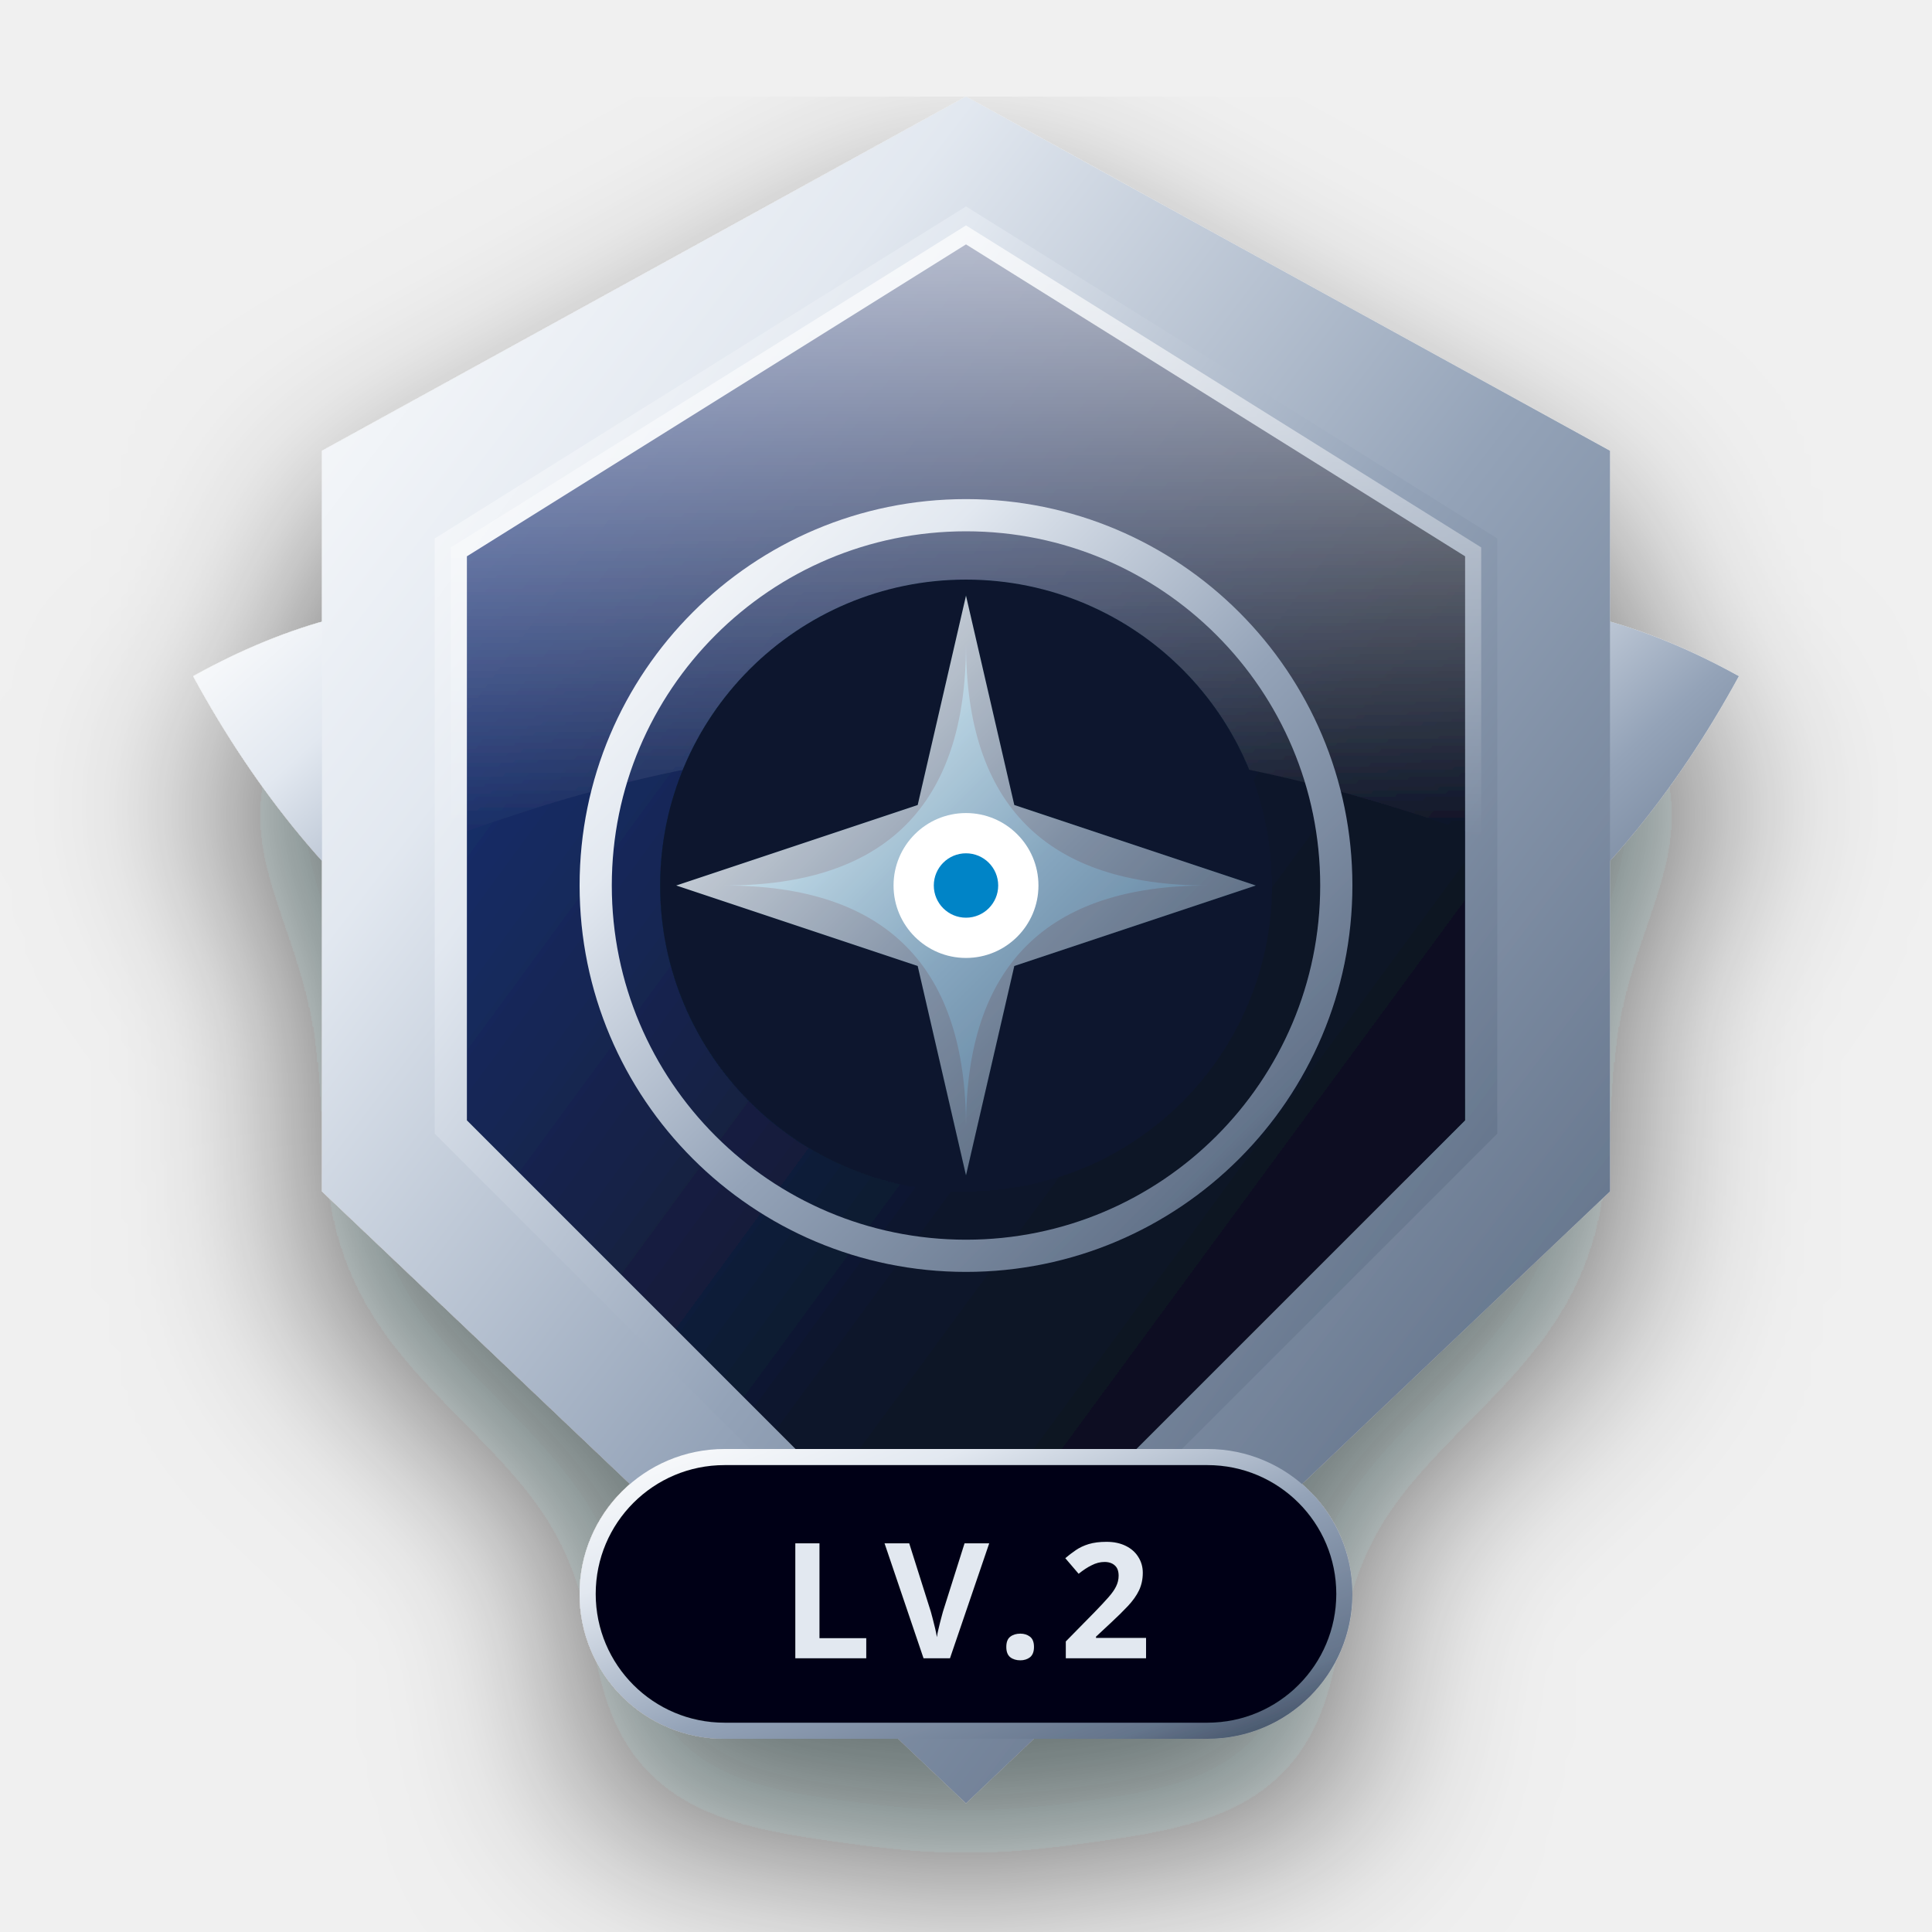
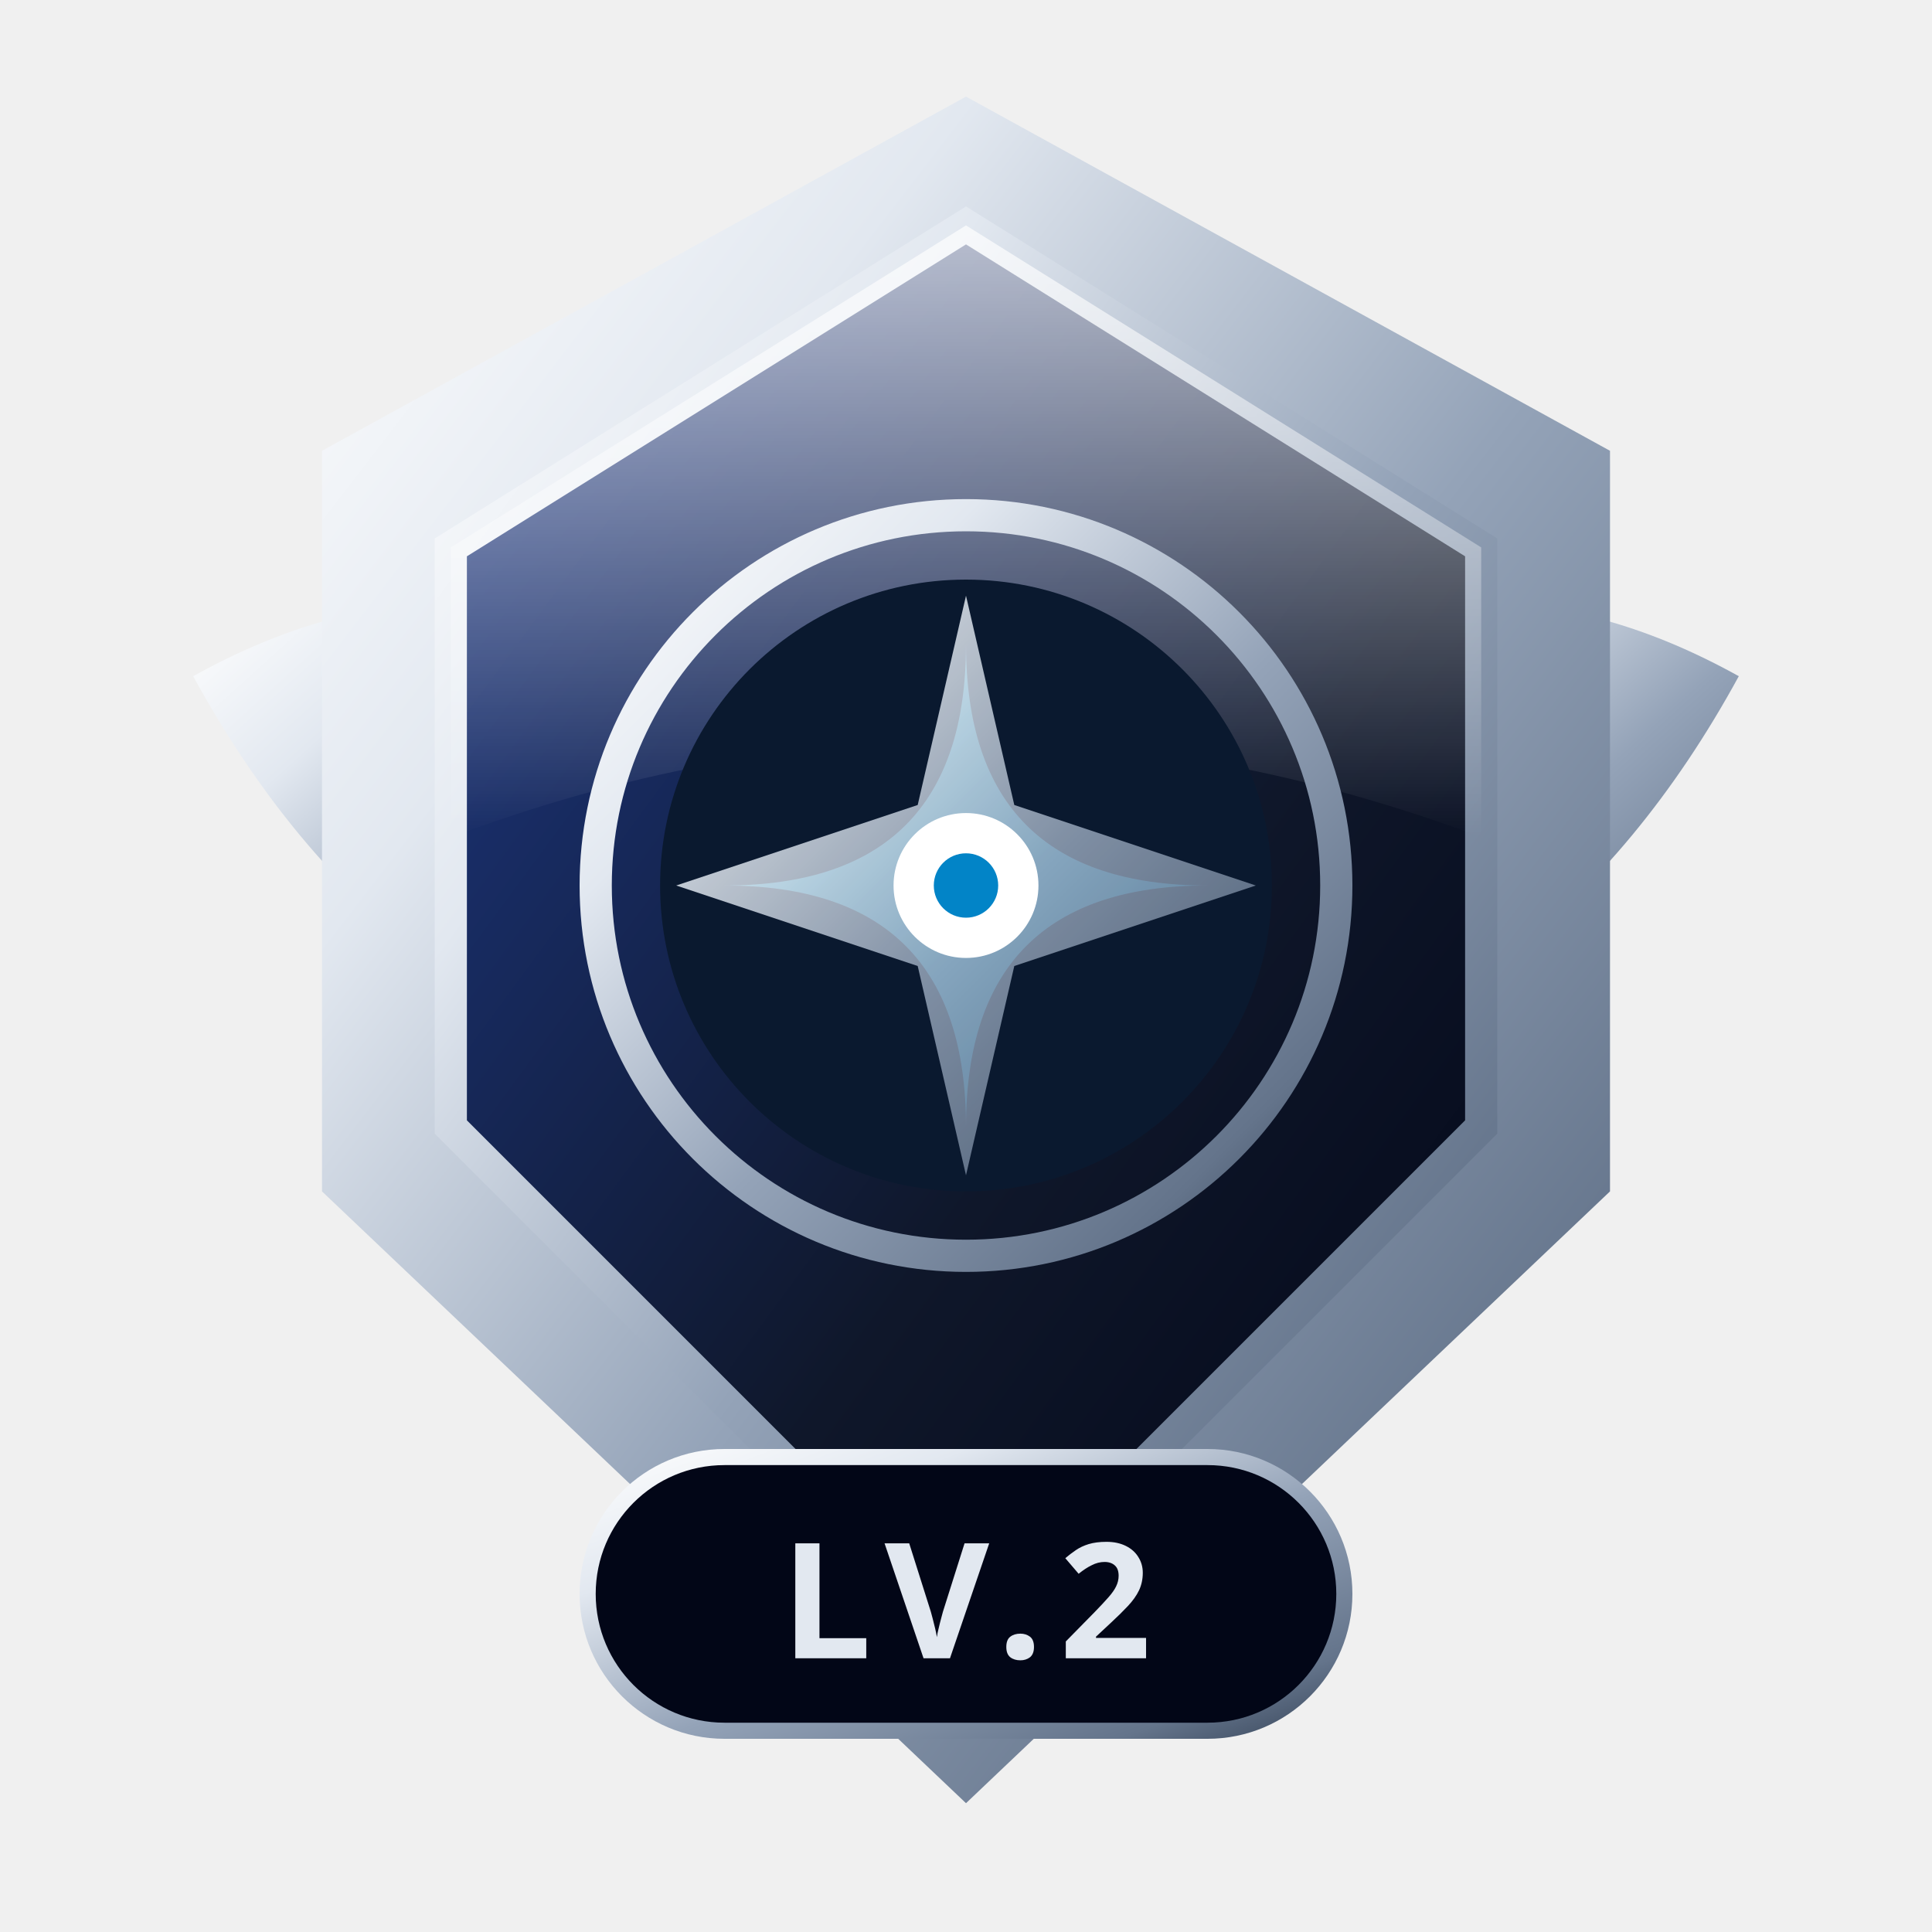
<svg xmlns="http://www.w3.org/2000/svg" viewBox="0 0 120 120" width="120" height="120">
  <defs>
    <linearGradient id="silverGrad" x1="0%" y1="0%" x2="100%" y2="100%">
      <stop offset="0%" stop-color="#FFFFFF" />
      <stop offset="25%" stop-color="#E2E8F0" />
      <stop offset="55%" stop-color="#94A3B8" />
      <stop offset="85%" stop-color="#64748B" />
      <stop offset="100%" stop-color="#334155" />
    </linearGradient>
    <linearGradient id="sapphireGrad" x1="0%" y1="0%" x2="100%" y2="100%">
      <stop offset="0%" stop-color="#1E3A8A" />
      <stop offset="60%" stop-color="#0F172A" />
      <stop offset="100%" stop-color="#020617" />
    </linearGradient>
    <linearGradient id="cyanFlare" x1="0%" y1="0%" x2="100%" y2="100%">
      <stop offset="0%" stop-color="#67E8F9" />
      <stop offset="100%" stop-color="#0284C7" />
    </linearGradient>
    <linearGradient id="specularSilver" x1="0%" y1="0%" x2="0%" y2="100%">
      <stop offset="0%" stop-color="#FFFFFF" stop-opacity="0.7" />
      <stop offset="100%" stop-color="#FFFFFF" stop-opacity="0" />
    </linearGradient>
-     <filter id="shadowLvl2" x="-20%" y="-20%" width="140%" height="140%">
-       <feDropShadow dx="0" dy="6" stdDeviation="6" flood-color="#020817" flood-opacity="0.6" />
-     </filter>
  </defs>
-   <g filter="url(#shadowLvl2)">
+   <g>
    <path d="M12 42 Q30 32 46 44 L46 68 Q24 64 12 42 Z" fill="url(#silverGrad)" />
    <path d="M108 42 Q90 32 74 44 L74 68 Q96 64 108 42 Z" fill="url(#silverGrad)" />
    <polygon points="60,6 100,28 100,74 60,112 20,74 20,28" fill="url(#silverGrad)" />
    <polygon points="60,14 92,34 92,70 60,102 28,70 28,34" fill="url(#sapphireGrad)" />
    <polygon points="60,14 92,34 92,70 60,102 28,70 28,34" fill="none" stroke="url(#silverGrad)" stroke-width="2" />
    <path d="M28 34 L60 14 L92 34 L92 52 Q60 40 28 52 Z" fill="url(#specularSilver)" />
    <g transform="translate(60, 55)">
      <circle cx="0" cy="0" r="23" fill="none" stroke="url(#silverGrad)" stroke-width="2" />
      <circle cx="0" cy="0" r="19" fill="#0A192F" />
      <path d="M0 -15 Q0 0 15 0 Q0 0 0 15 Q0 0 -15 0 Q0 0 0 -15 Z" fill="url(#cyanFlare)" />
      <polygon points="0,-18 3,-5 18,0 3,5 0,18 -3,5 -18,0 -3,-5" fill="url(#silverGrad)" opacity="0.85" />
      <circle cx="0" cy="0" r="4.5" fill="#FFFFFF" />
      <circle cx="0" cy="0" r="2" fill="#0284C7" />
    </g>
    <rect x="36" y="90" width="48" height="18" rx="9" fill="url(#silverGrad)" />
    <rect x="37" y="91" width="46" height="16" rx="8" fill="#020617" />
    <text x="60" y="103" font-family="'Plus Jakarta Sans', sans-serif" font-size="10" font-weight="800" fill="#E2E8F0" text-anchor="middle" letter-spacing="1">LV.2</text>
  </g>
</svg>
